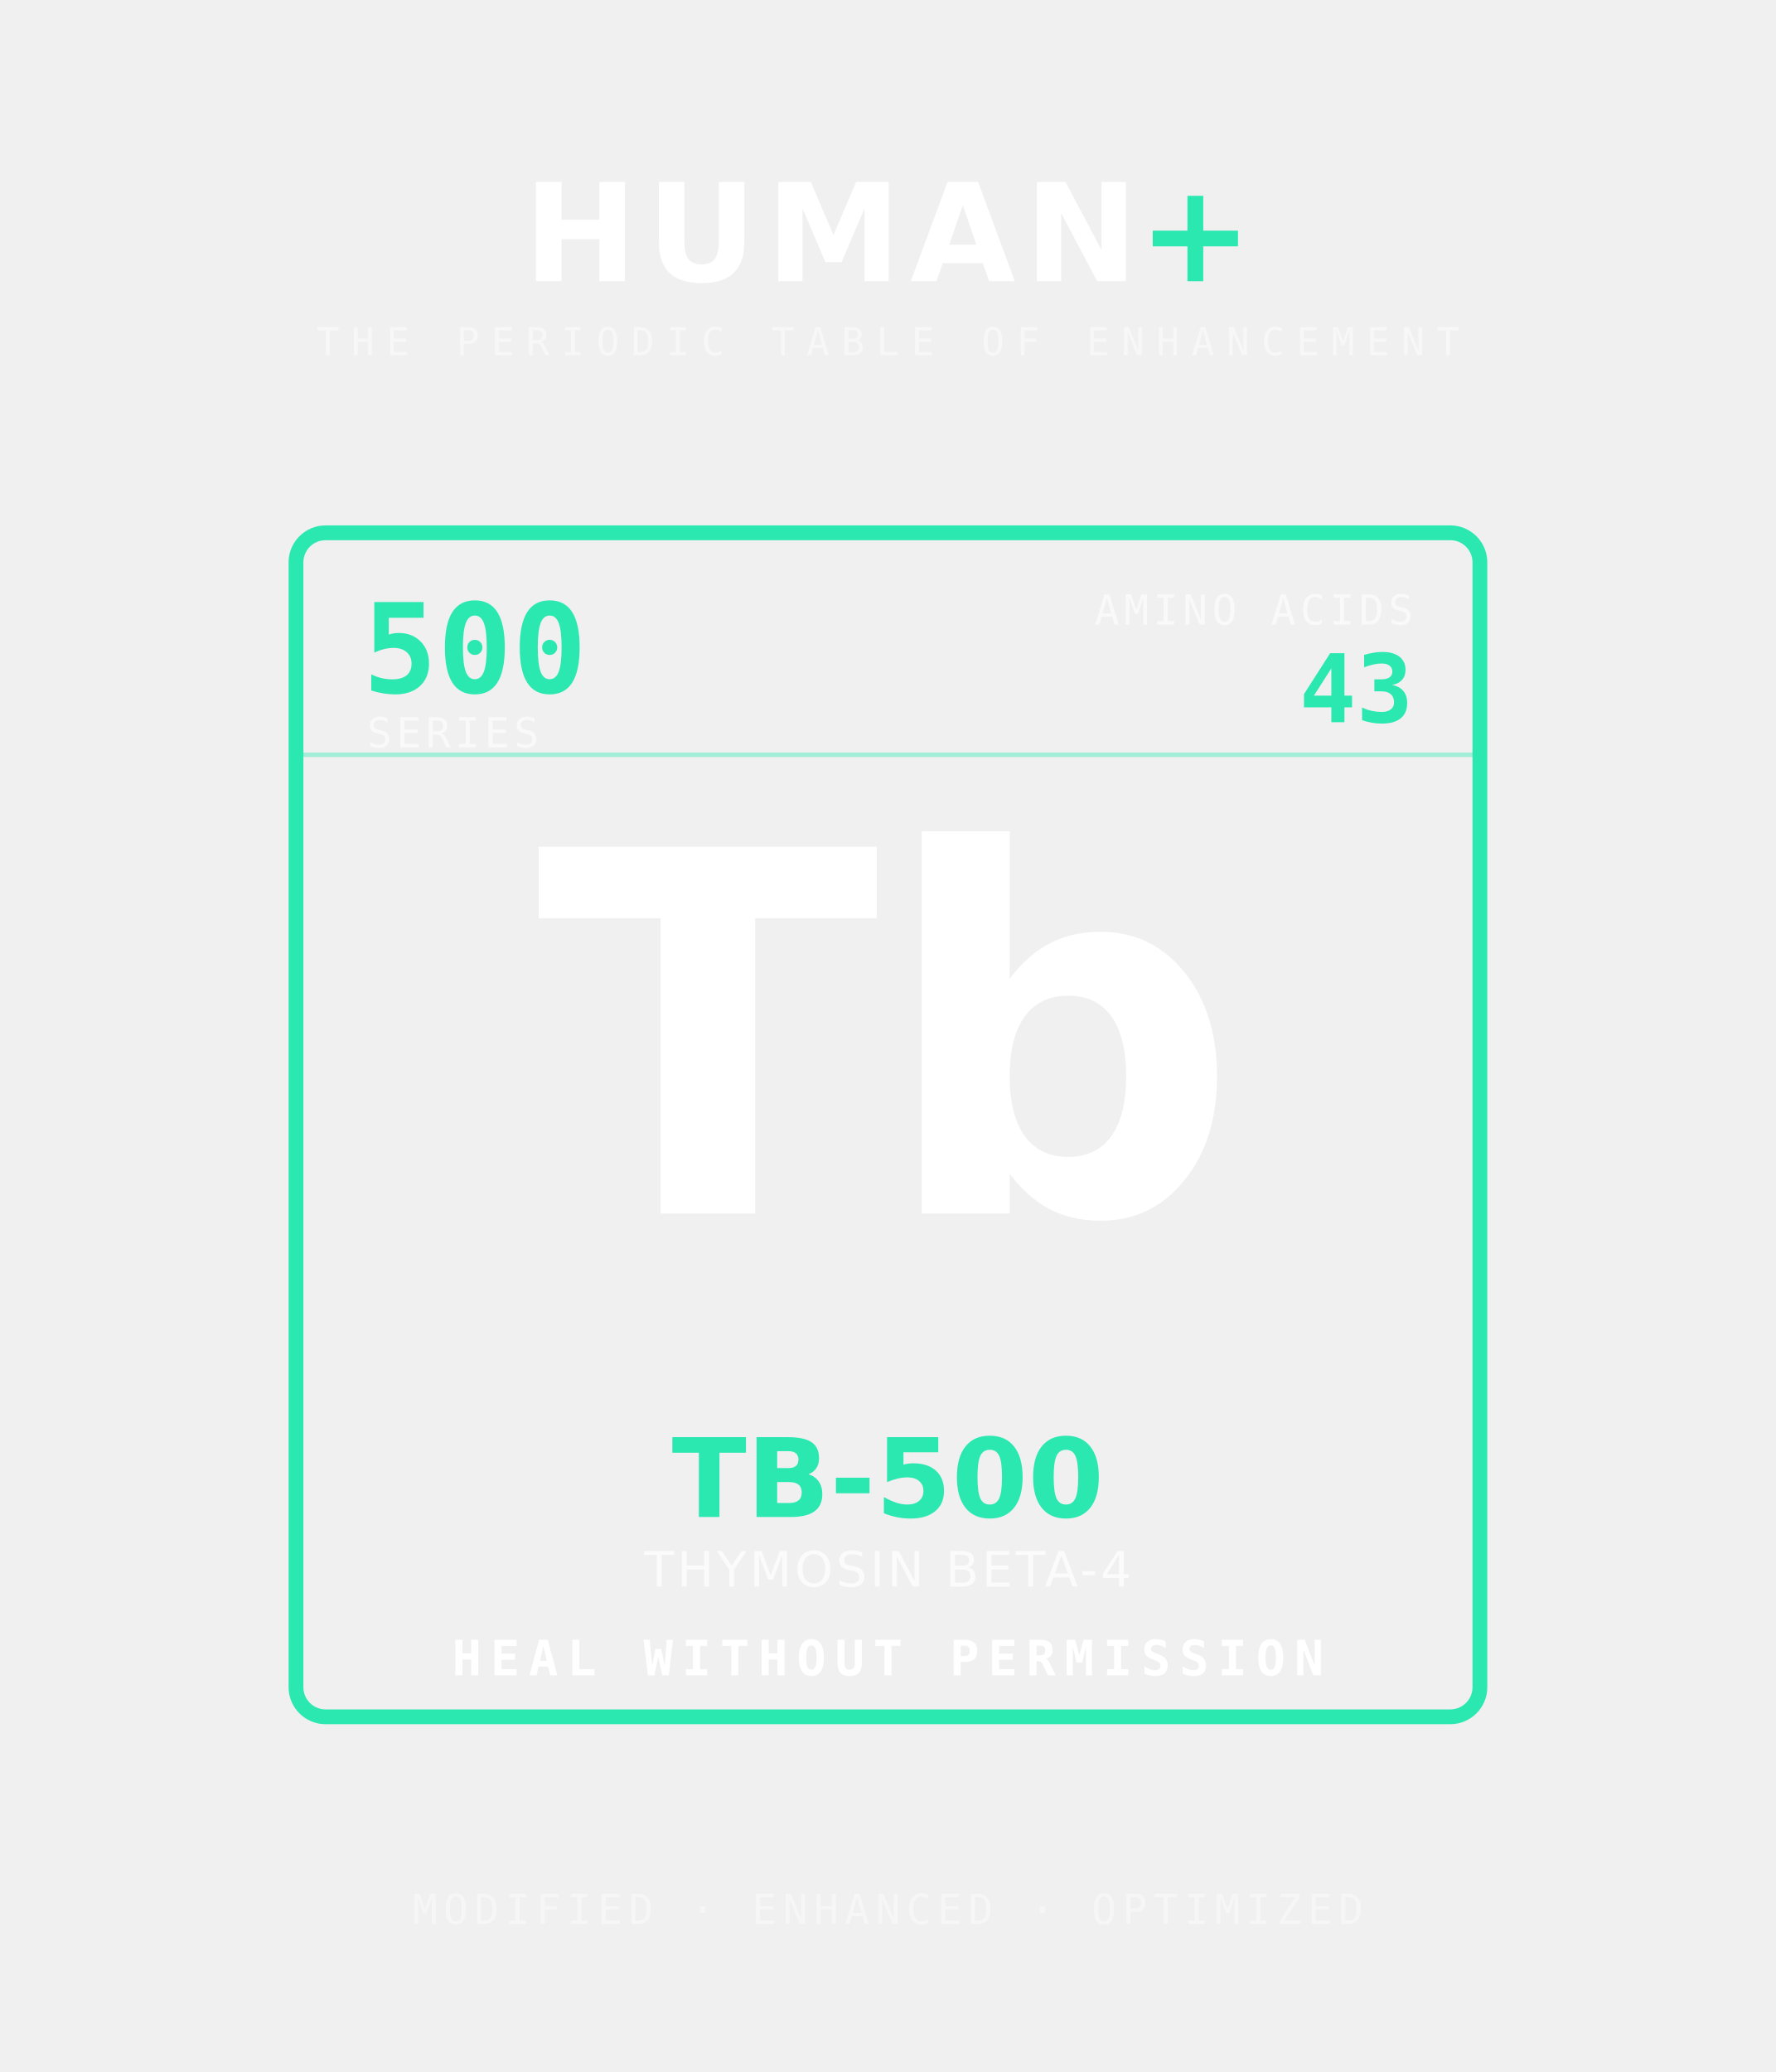
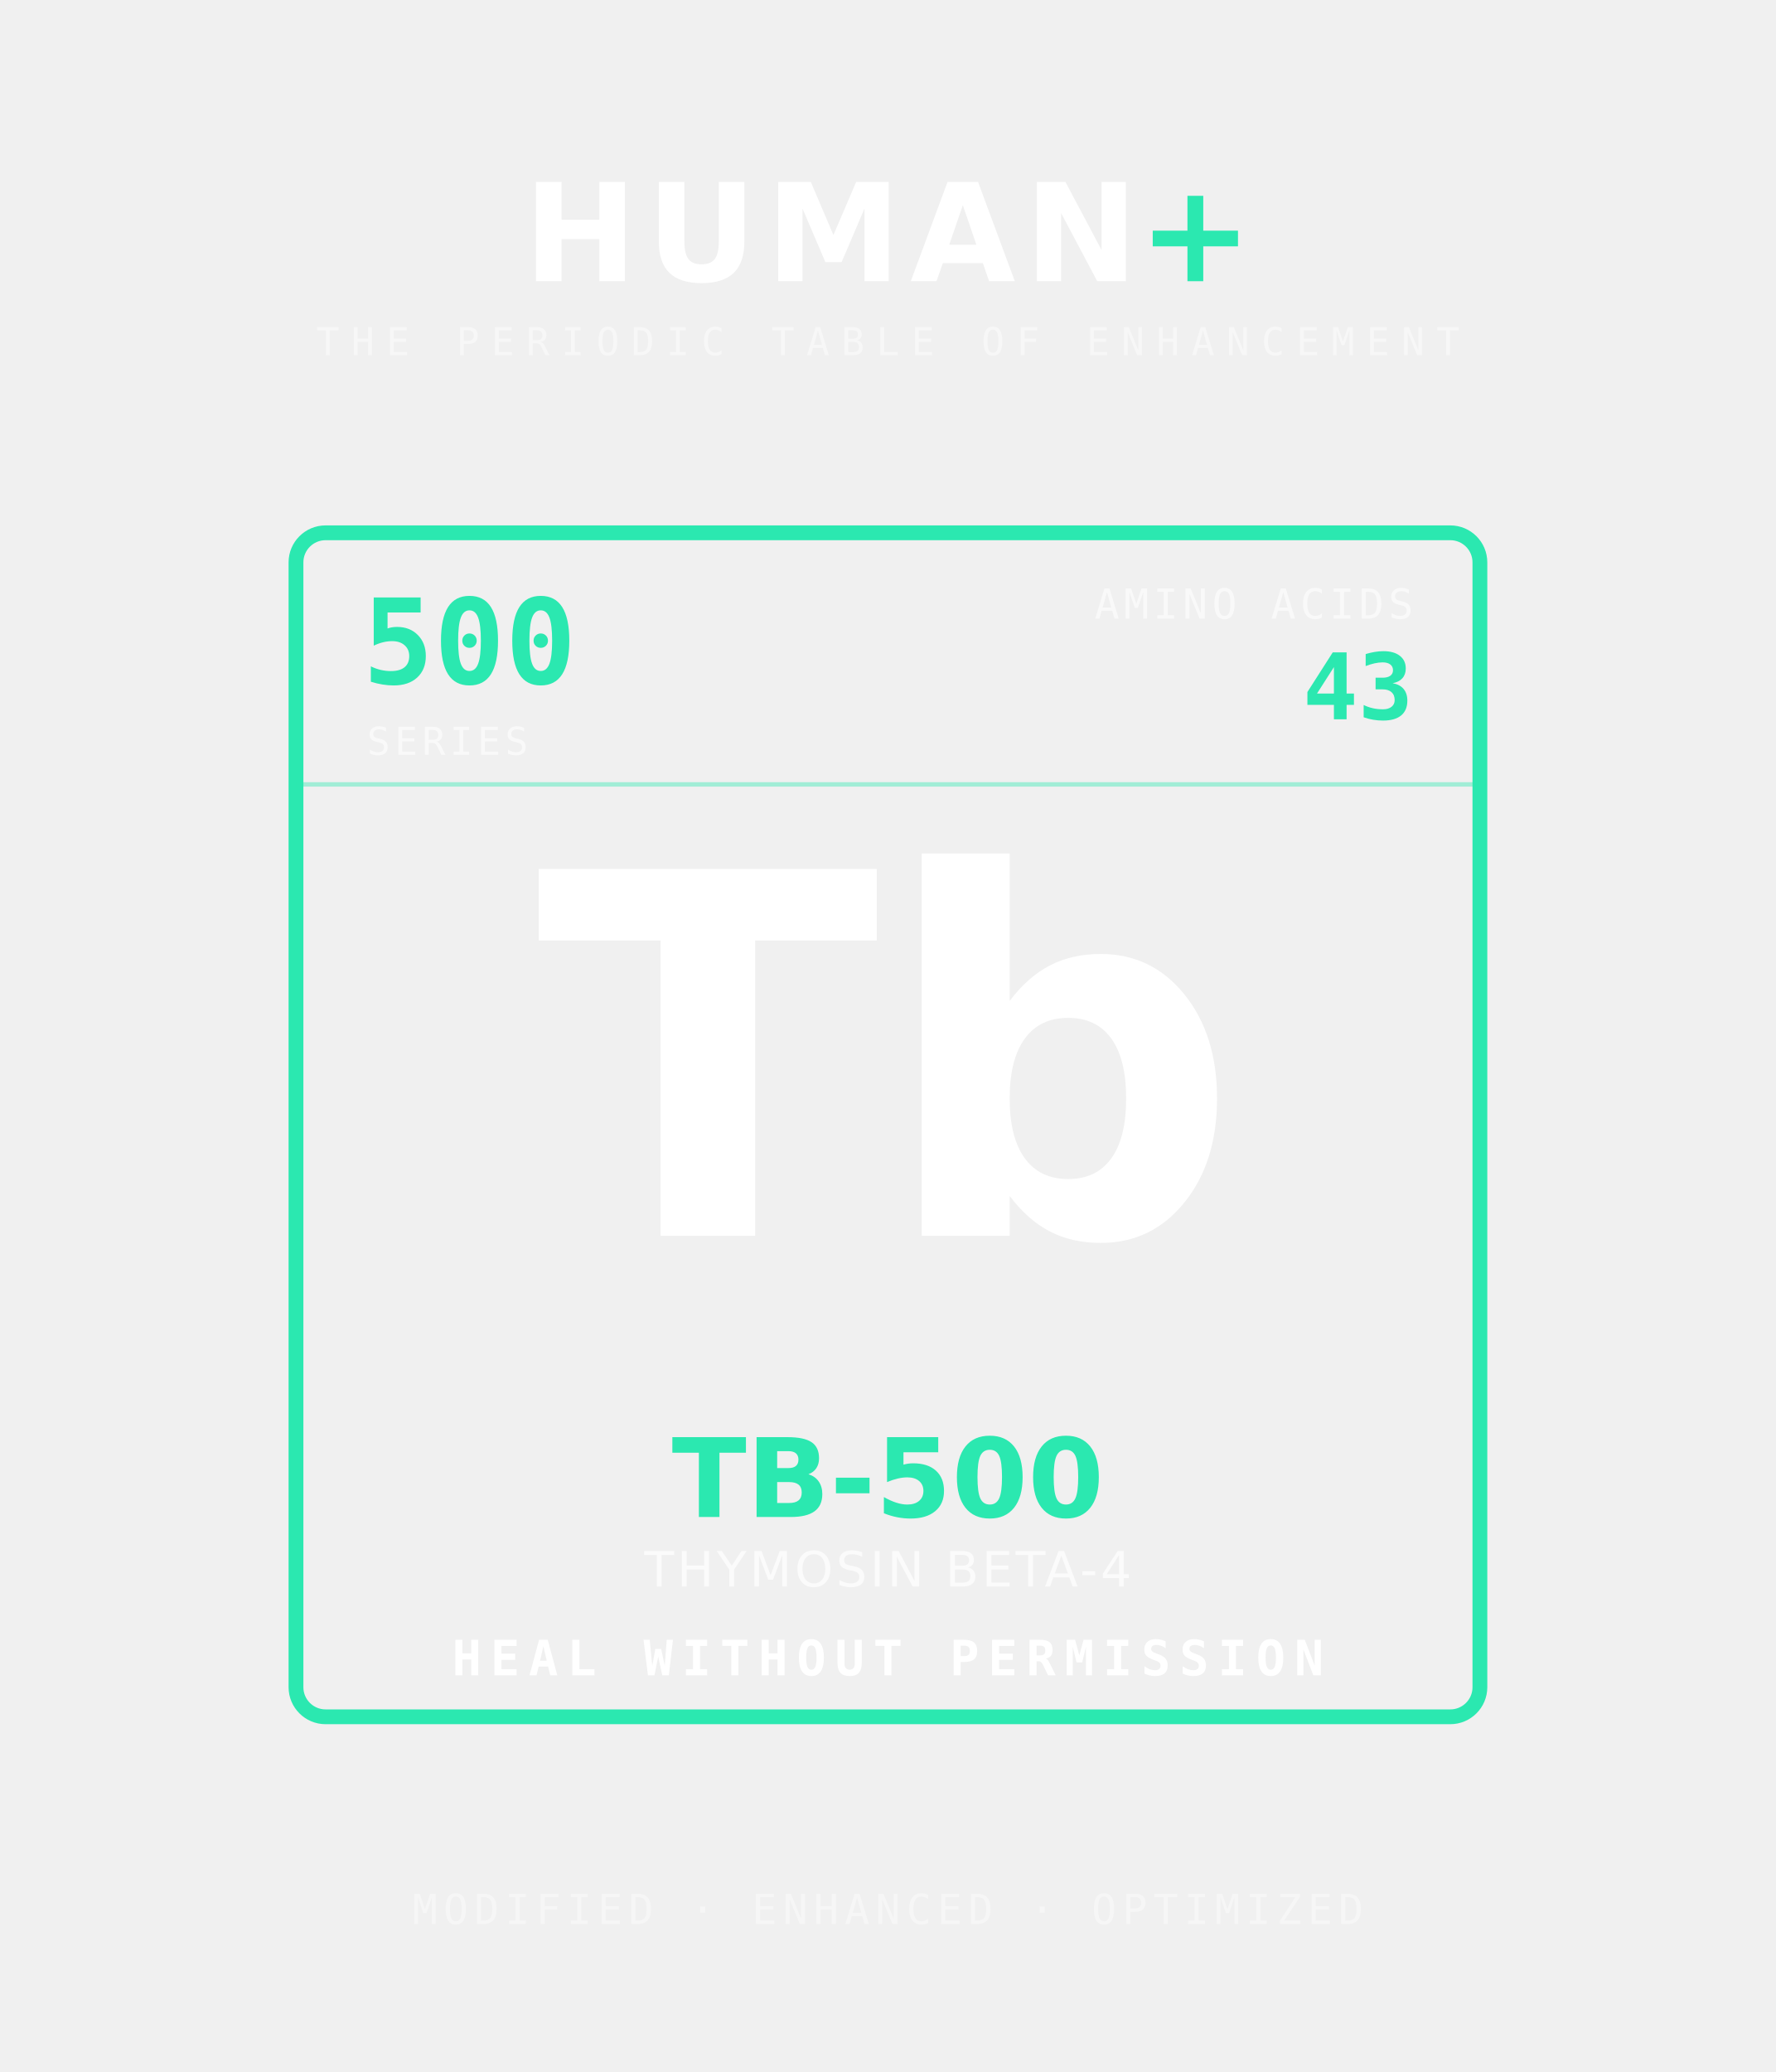
<svg xmlns="http://www.w3.org/2000/svg" viewBox="0 0 1200 1400" width="1200" height="1400">
  <text x="600" y="190" font-family="DejaVu Sans, Liberation Sans, Arial, sans-serif" font-size="92" font-weight="800" text-anchor="middle" letter-spacing="6" fill="#FFFFFF">HUMAN<tspan fill="#2BE8B0">+</tspan>
  </text>
  <text x="600" y="240" font-family="DejaVu Sans Mono, Liberation Mono, monospace" font-size="26" text-anchor="middle" letter-spacing="8" fill="#FFFFFF" fill-opacity="0.45">THE PERIODIC TABLE OF ENHANCEMENT</text>
  <rect x="200" y="360" width="800" height="800" rx="20" fill="none" stroke="#2BE8B0" stroke-width="10" />
-   <line x1="200" y1="510" x2="1000" y2="510" stroke="#2BE8B0" stroke-width="3" stroke-opacity="0.4" />
-   <text x="245" y="468" font-family="DejaVu Sans Mono, Liberation Mono, monospace" font-size="84" font-weight="700" fill="#2BE8B0">500</text>
-   <text x="248" y="505" font-family="DejaVu Sans Mono, Liberation Mono, monospace" font-size="28" letter-spacing="3" fill="#FFFFFF" fill-opacity="0.6">SERIES</text>
-   <text x="955" y="422" font-family="DejaVu Sans Mono, Liberation Mono, monospace" font-size="28" letter-spacing="3" text-anchor="end" fill="#FFFFFF" fill-opacity="0.6">AMINO ACIDS</text>
-   <text x="955" y="488" font-family="DejaVu Sans Mono, Liberation Mono, monospace" font-size="64" font-weight="700" text-anchor="end" fill="#2BE8B0">43</text>
-   <text x="600.0" y="820" font-family="DejaVu Sans, Liberation Sans, Arial, sans-serif" font-size="340" font-weight="800" text-anchor="middle" fill="#FFFFFF">Tb</text>
+   <line x1="200" y1="530" x2="1000" y2="530" stroke="#2BE8B0" stroke-width="3" stroke-opacity="0.4" />
+   <text x="245" y="462" font-family="DejaVu Sans Mono, Liberation Mono, monospace" font-size="80" font-weight="700" fill="#2BE8B0">500</text>
+   <text x="248" y="510" font-family="DejaVu Sans Mono, Liberation Mono, monospace" font-size="26" letter-spacing="3" fill="#FFFFFF" fill-opacity="0.6">SERIES</text>
+   <text x="955" y="418" font-family="DejaVu Sans Mono, Liberation Mono, monospace" font-size="28" letter-spacing="3" text-anchor="end" fill="#FFFFFF" fill-opacity="0.6">AMINO ACIDS</text>
+   <text x="955" y="486" font-family="DejaVu Sans Mono, Liberation Mono, monospace" font-size="62" font-weight="700" text-anchor="end" fill="#2BE8B0">43</text>
+   <text x="600.0" y="835" font-family="DejaVu Sans, Liberation Sans, Arial, sans-serif" font-size="340" font-weight="800" text-anchor="middle" fill="#FFFFFF">Tb</text>
  <text x="600.0" y="1025" font-family="DejaVu Sans, Liberation Sans, Arial, sans-serif" font-size="74" font-weight="800" text-anchor="middle" fill="#2BE8B0">TB-500</text>
  <text x="600.0" y="1072" font-family="DejaVu Sans, Liberation Sans, Arial, sans-serif" font-size="33" letter-spacing="2" text-anchor="middle" fill="#FFFFFF" fill-opacity="0.7">THYMOSIN BETA-4</text>
  <text x="600.0" y="1132" font-family="DejaVu Sans Mono, Liberation Mono, monospace" font-size="33" font-weight="700" letter-spacing="6" text-anchor="middle" fill="#FFFFFF">HEAL WITHOUT PERMISSION</text>
  <text x="600" y="1300" font-family="DejaVu Sans Mono, Liberation Mono, monospace" font-size="28" letter-spacing="4" text-anchor="middle" fill="#FFFFFF" fill-opacity="0.4">MODIFIED · ENHANCED · OPTIMIZED</text>
</svg>
